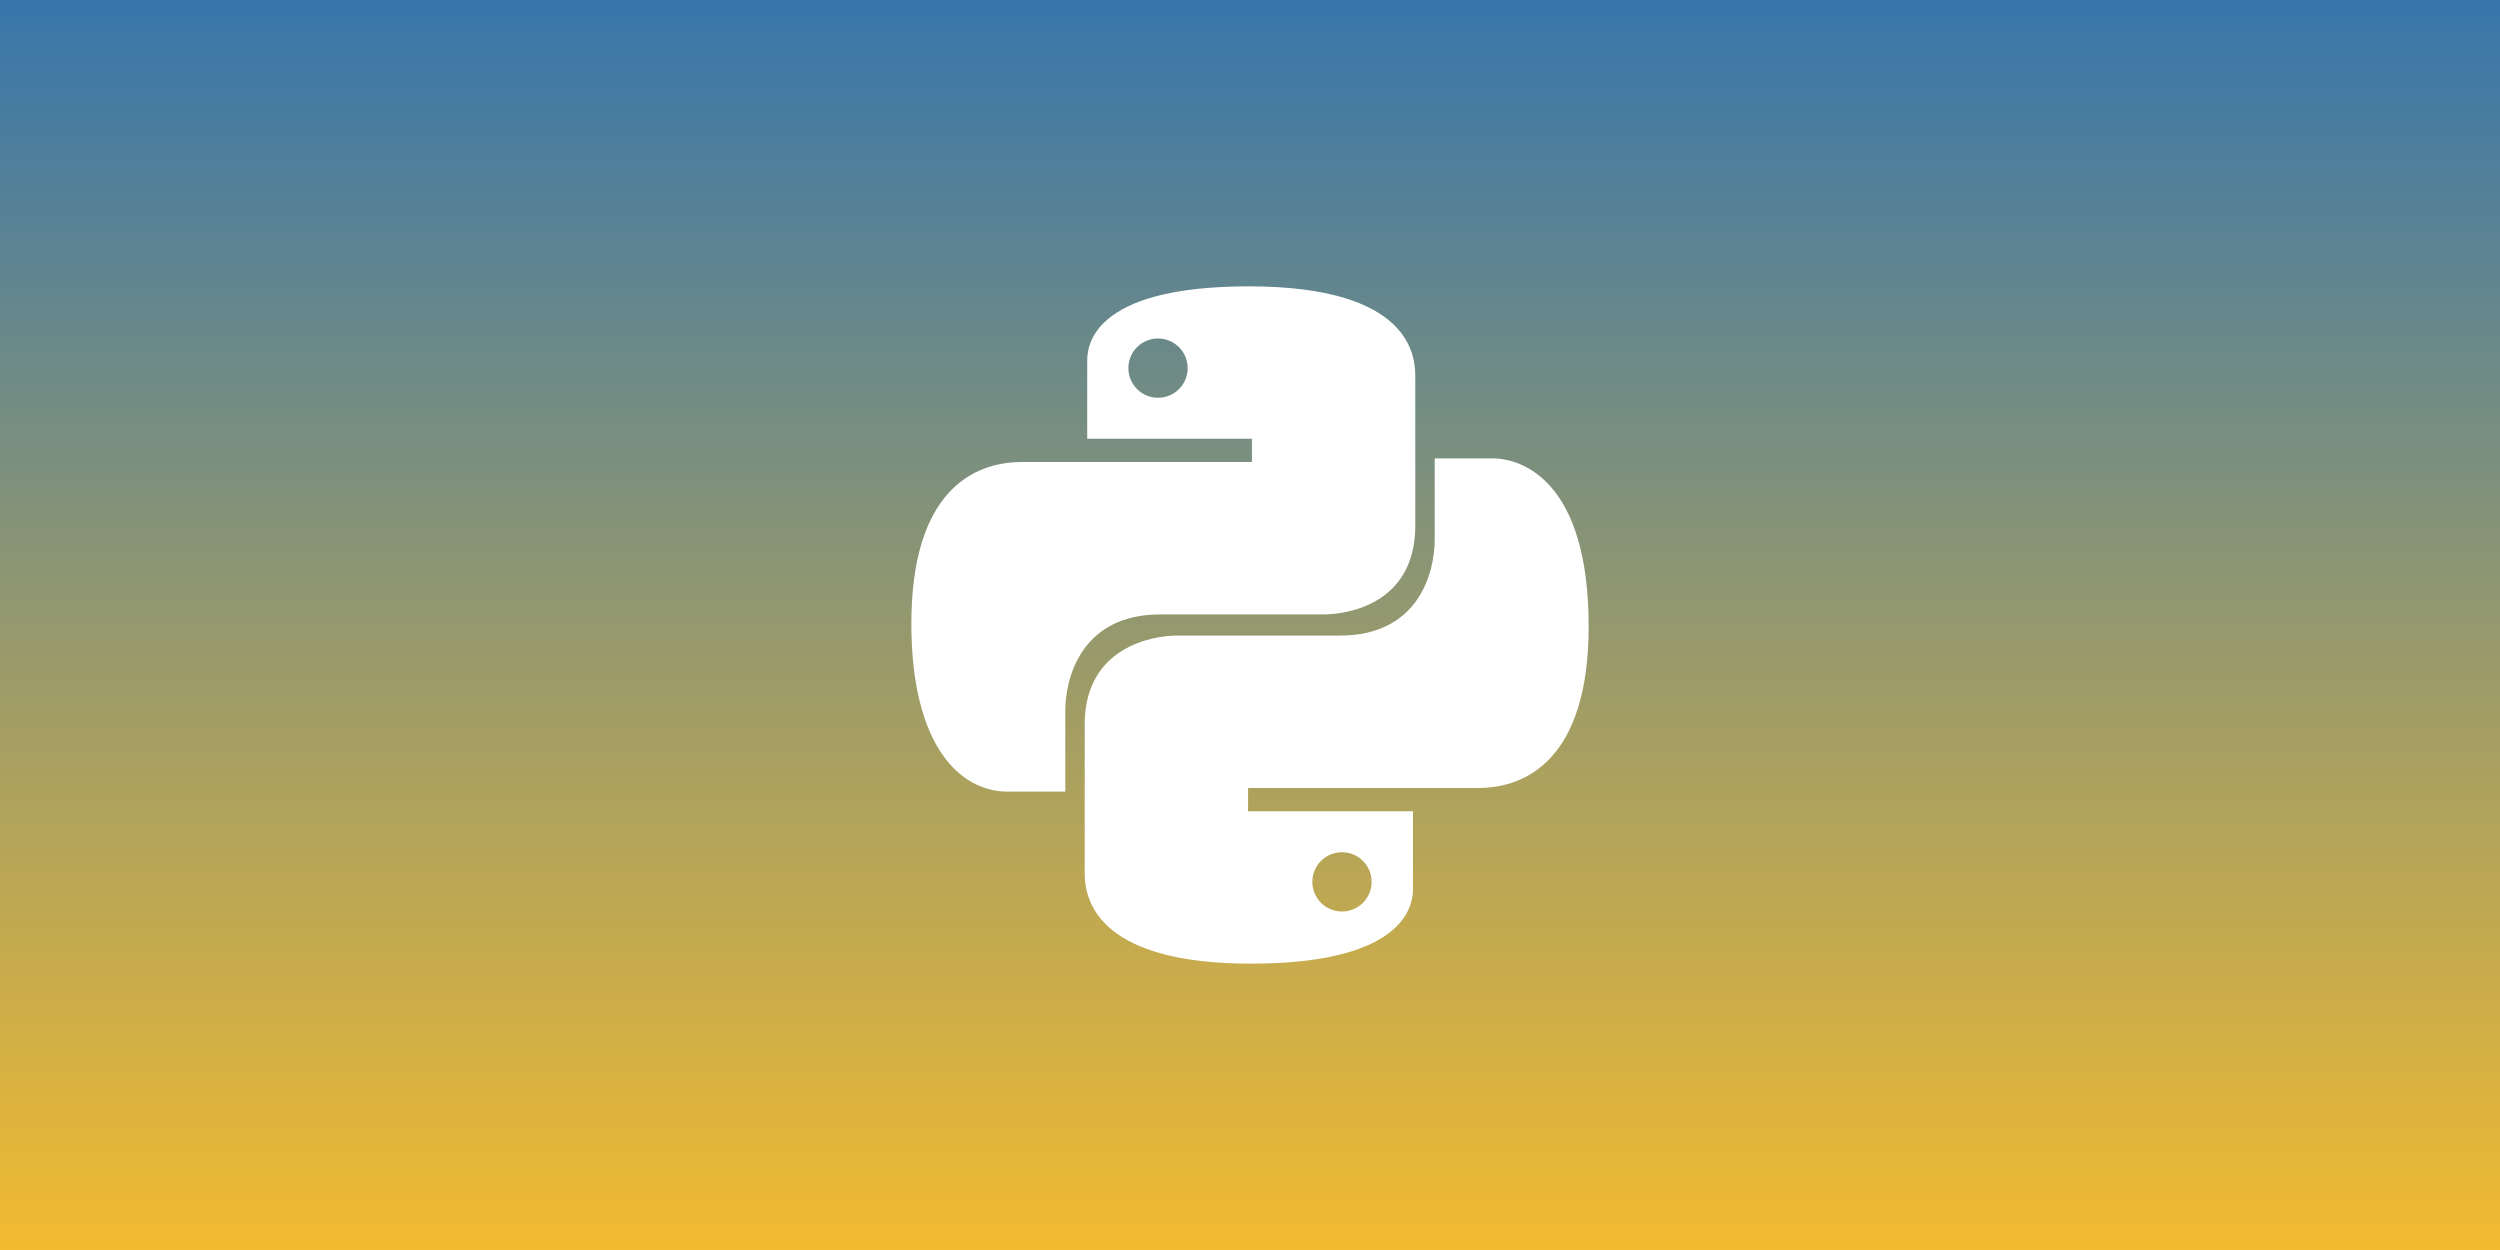
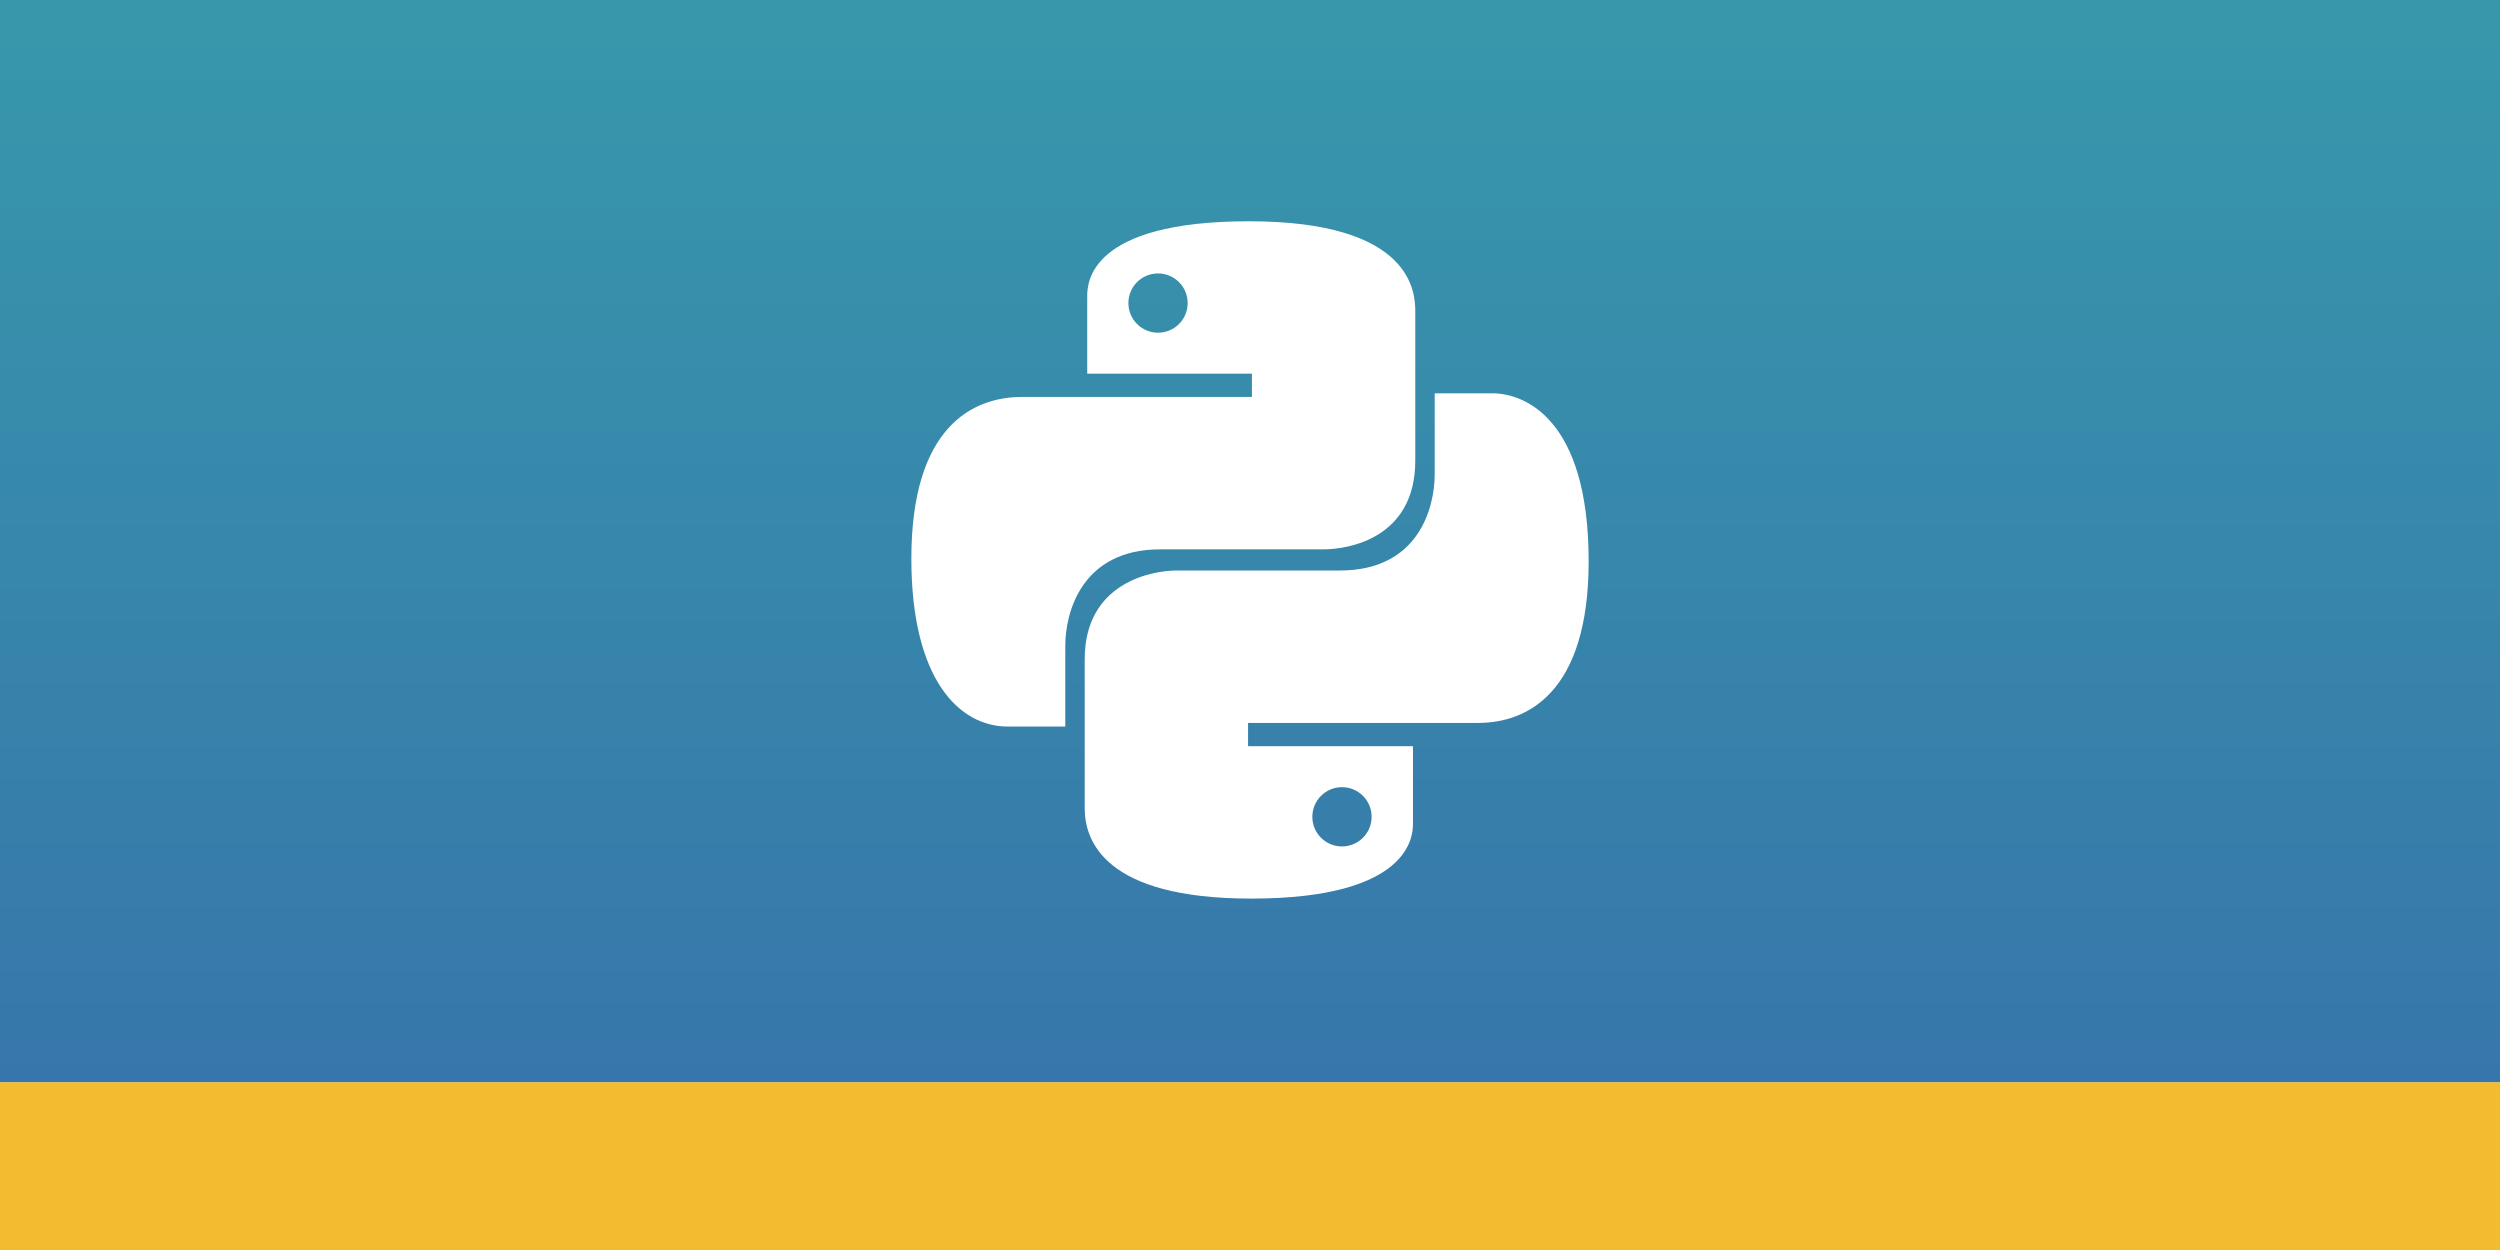
<svg xmlns="http://www.w3.org/2000/svg" version="1.1" width="600" height="300" viewBox="0,0,600,300">
  <defs>
-     <linearGradient x1="240" y1="30" x2="240" y2="330" gradientUnits="userSpaceOnUse" id="color-1">
-       <stop offset="0" stop-color="#3776ab" />
-       <stop offset="1" stop-color="#f2bb30" />
+     <linearGradient x1="240" y1="30" x2="240" y2="289.76" gradientUnits="userSpaceOnUse" id="color-1">
+       <stop offset="0" stop-color="#3798ab" />
+       <stop offset="1" stop-color="#3776ab" />
    </linearGradient>
  </defs>
  <g transform="translate(60,-30)">
    <g stroke="none" stroke-miterlimit="10">
-       <path d="M-60,30h600v300h-600z" fill="url(#color-1)" stroke-linecap="round" stroke-linejoin="round" />
+       <path d="M-60,30h600v259.76h-600z" fill="url(#color-1)" stroke-linecap="round" stroke-linejoin="round" />
+       <path d="M-60,289.76h600v40.24h-600z" fill="#f2bb30" stroke-linecap="round" stroke-linejoin="round" />
      <g fill="#ffffff" stroke-linecap="butt" stroke-linejoin="miter">
-         <path d="M279.667,120.382c0,9.353 0,15.911 0,35.79c0,18.782 -16.261,21.288 -22.027,21.288c-9.694,0 -15.695,0 -39.206,0c-18.745,0 -22.766,15.021 -22.766,23.136c0,4.965 0,19.395 0,19.395c0,0 -10.358,0 -13.808,0c-11.621,0 -23.136,-11.243 -23.136,-40.315c0,-31.649 14.761,-38.791 26.508,-38.791c14.073,0 55.231,0 55.231,0v-5.587h-39.53c0,0 0,-13.959 0,-18.611c0,-3.066 0.412,-17.964 38.791,-17.964c39.149,0 39.945,16.999 39.944,21.658zM210.814,118.351c0,3.934 3.179,7.112 7.112,7.112c3.934,0 7.112,-3.18 7.112,-7.112c0,-3.935 -3.179,-7.112 -7.112,-7.112c-3.934,0 -7.112,3.177 -7.112,7.112z" />
-         <path d="M200.331,239.618c0,-8.799 0,-14.399 0,-35.79c0,-18.487 16.276,-21.288 22.027,-21.288c10.427,0 15.697,0 39.208,0c18.878,0 22.766,-15.021 22.766,-23.136c0,-4.299 0,-19.395 0,-19.395c0,0 10.356,0 13.808,0c7.563,0 23.136,5.85 23.136,40.315c0,31.47 -14.673,38.791 -26.508,38.791c-13.807,0 -55.231,0 -55.231,0v5.587h39.577c0,0 0,13.959 0,18.611c0,2.786 -0.477,17.964 -38.838,17.964c-35.222,0 -39.945,-13.929 -39.945,-21.658zM269.187,241.649c0,-3.934 -3.18,-7.112 -7.112,-7.112c-3.935,0 -7.112,3.179 -7.112,7.112c0,3.934 3.179,7.112 7.112,7.112c3.932,0 7.112,-3.179 7.112,-7.112z" />
+         <path d="M279.667,104.766c0,9.353 0,15.911 0,35.79c0,18.782 -16.261,21.288 -22.027,21.288c-9.694,0 -15.695,0 -39.206,0c-18.745,0 -22.766,15.021 -22.766,23.136c0,4.965 0,19.395 0,19.395c0,0 -10.358,0 -13.808,0c-11.621,0 -23.136,-11.243 -23.136,-40.315c0,-31.649 14.761,-38.791 26.508,-38.791c14.073,0 55.231,0 55.231,0v-5.587h-39.53c0,0 0,-13.959 0,-18.611c0,-3.066 0.412,-17.964 38.791,-17.964c39.149,0 39.945,16.999 39.944,21.658zM210.814,102.736c0,3.934 3.179,7.112 7.112,7.112c3.934,0 7.112,-3.18 7.112,-7.112c0,-3.935 -3.179,-7.112 -7.112,-7.112c-3.934,0 -7.112,3.177 -7.112,7.112z" />
+         <path d="M200.331,224.003c0,-8.799 0,-14.399 0,-35.79c0,-18.487 16.276,-21.288 22.027,-21.288c10.427,0 15.697,0 39.208,0c18.878,0 22.766,-15.021 22.766,-23.136c0,-4.299 0,-19.395 0,-19.395c0,0 10.356,0 13.808,0c7.563,0 23.136,5.85 23.136,40.315c0,31.47 -14.673,38.791 -26.508,38.791c-13.807,0 -55.231,0 -55.231,0v5.587h39.577c0,0 0,13.959 0,18.611c0,2.786 -0.477,17.964 -38.838,17.964c-35.222,0 -39.945,-13.929 -39.945,-21.658zM269.187,226.033c0,-3.934 -3.18,-7.112 -7.112,-7.112c-3.935,0 -7.112,3.179 -7.112,7.112c0,3.934 3.179,7.112 7.112,7.112c3.932,0 7.112,-3.179 7.112,-7.112z" />
      </g>
    </g>
  </g>
</svg>
